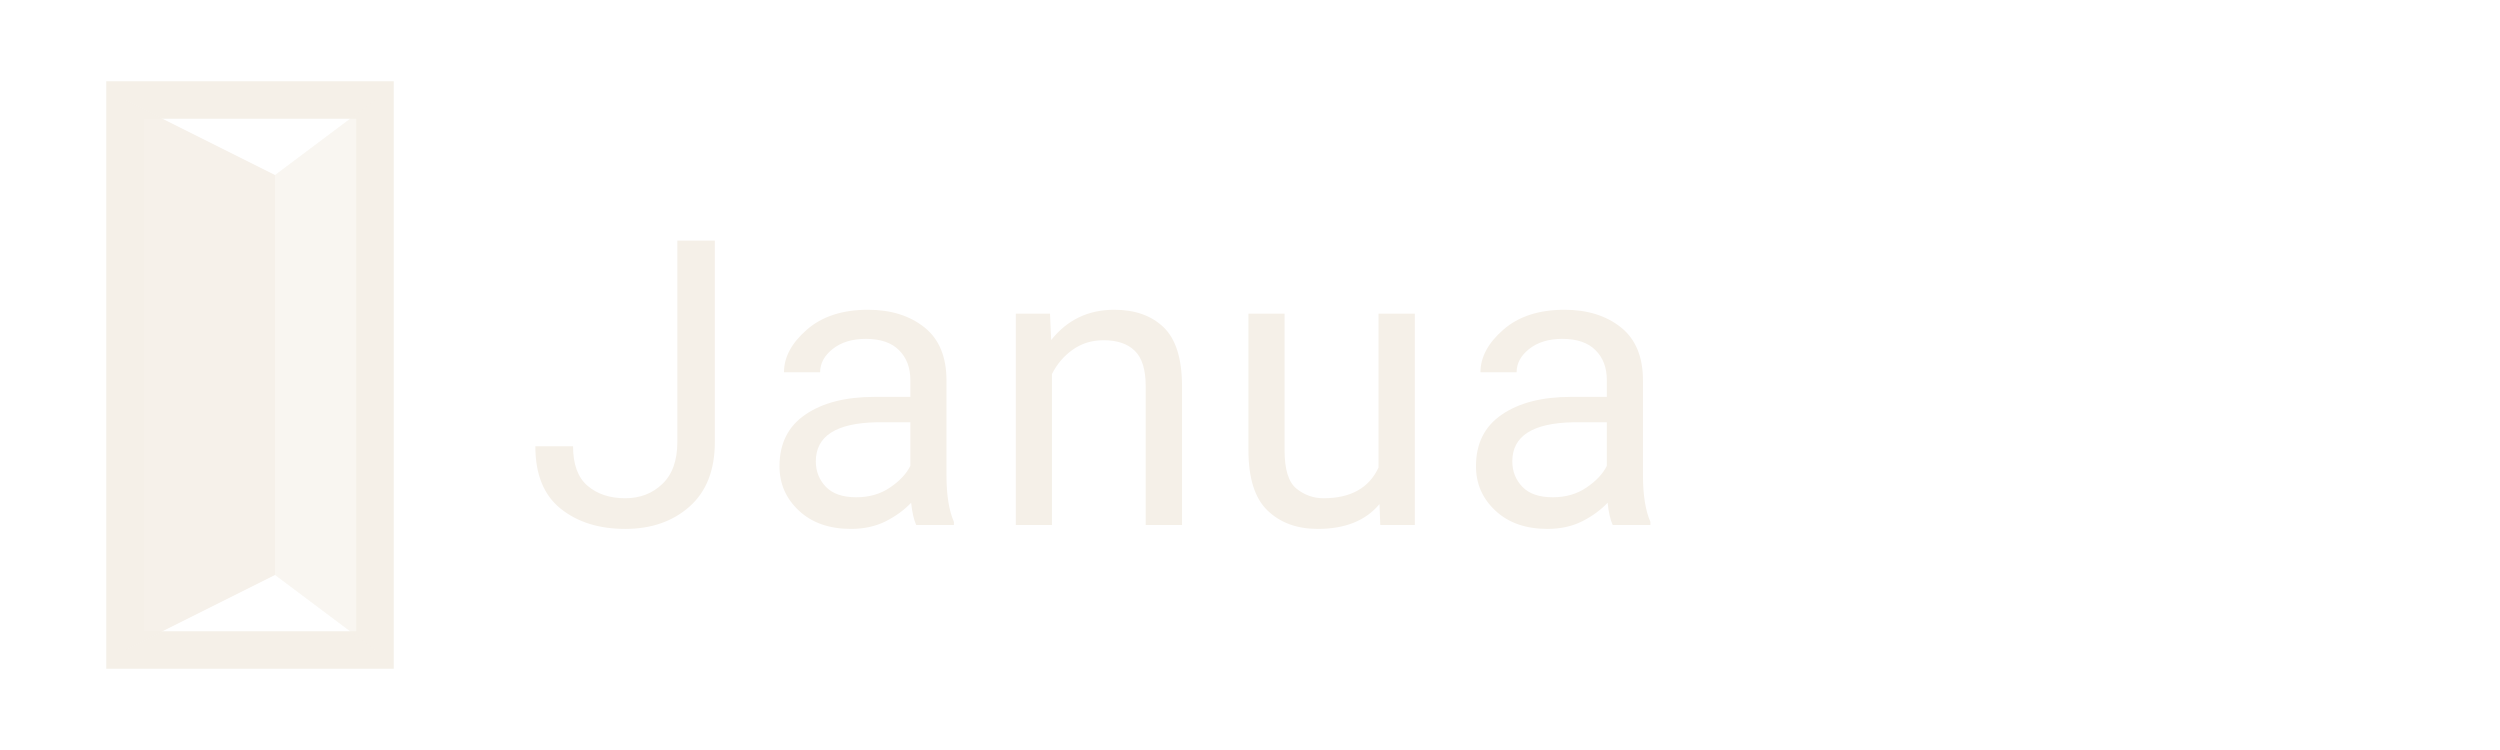
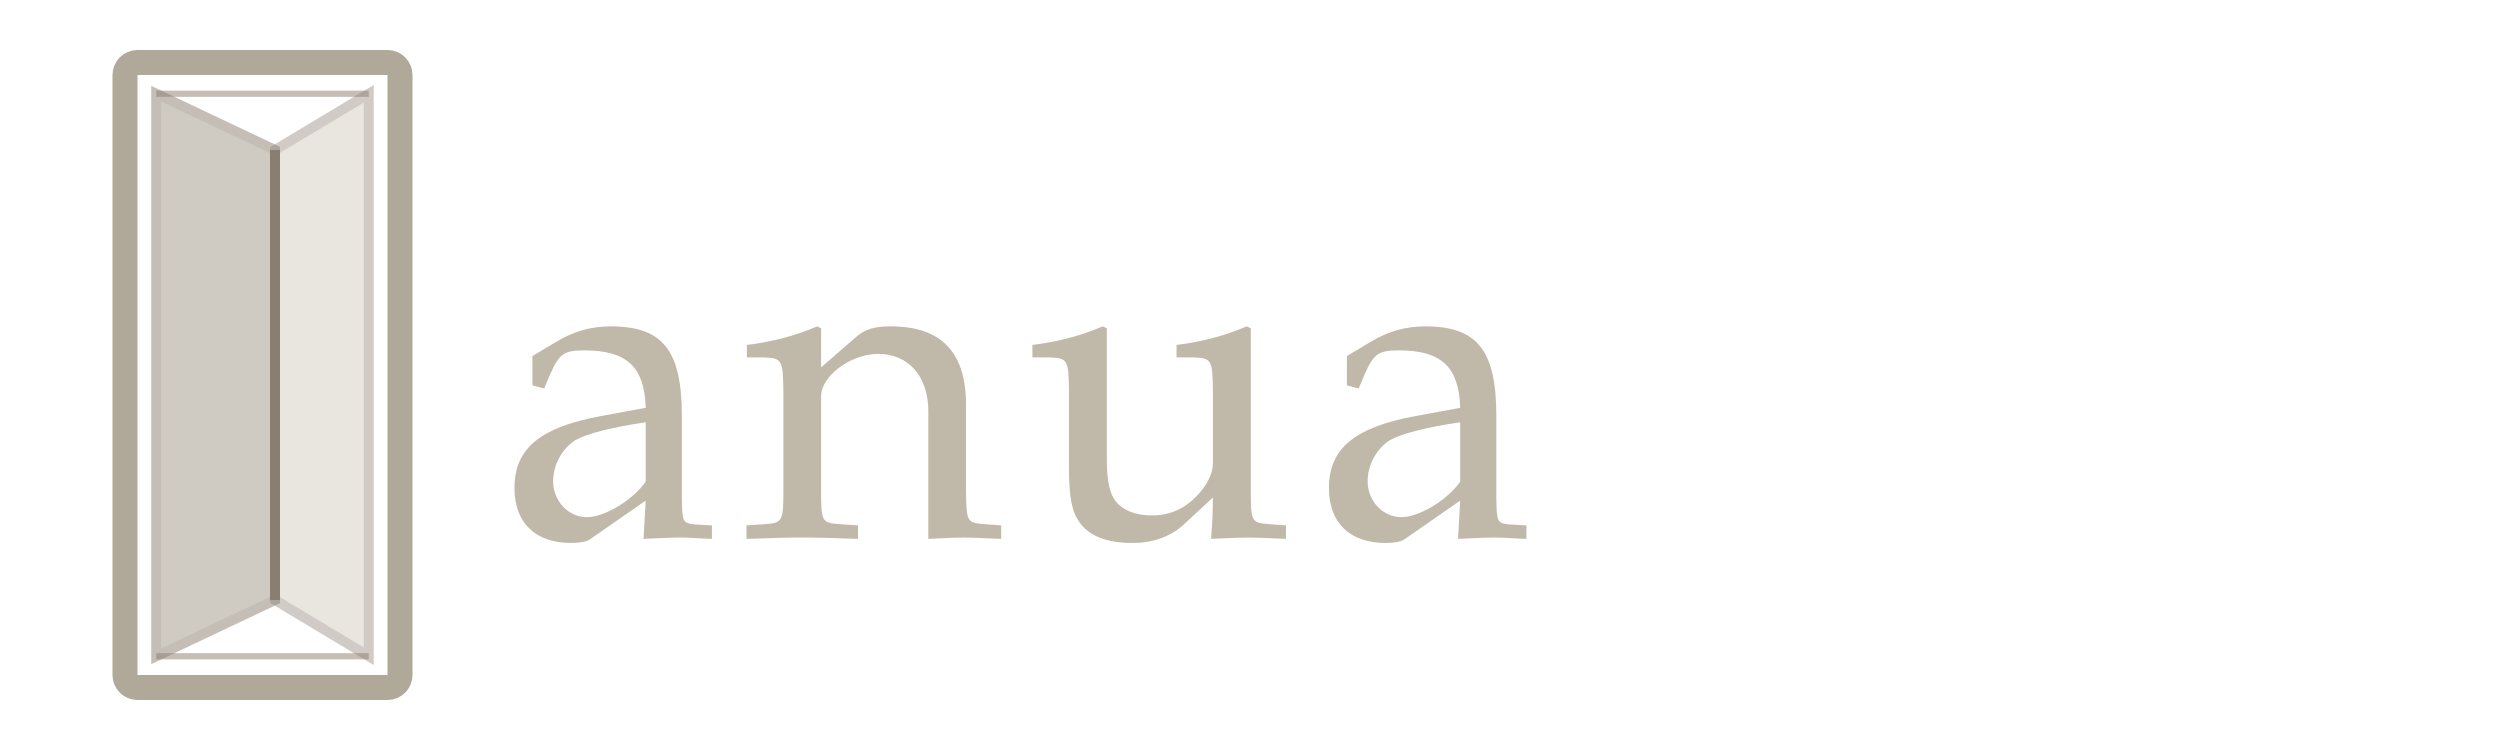
<svg xmlns="http://www.w3.org/2000/svg" width="200" height="60" viewBox="0 0 200 60">
-   <g fill="#f5f0e8">
-     <path d="M10 8 L10 52 L30 52 L30 8 Z" fill="none" stroke="#f5f0e8" stroke-width="3" />
-     <path d="M10 8 L22 14 L22 46 L10 52 Z" fill="#f5f0e8" opacity="0.9" />
-     <path d="M22 14 L30 8 L30 52 L22 46 Z" fill="#f5f0e8" opacity="0.6" />
+   <g transform="translate(8, 5)">
+     <rect x="2" y="0" width="22" height="50" rx="1" fill="none" stroke="#b0a898" stroke-width="2" />
+     <path d="M4.5 2.5 L14 7 L14 43 L4.5 47.5 Z" fill="#a09888" opacity="0.5" stroke="#8a7e70" stroke-width="0.8" />
+     <path d="M14 7 L21.5 2.5 L21.5 47.5 L14 43 Z" fill="#c8beb0" opacity="0.4" stroke="#8a7e70" stroke-width="0.8" />
+     <line x1="14" y1="7" x2="14" y2="43" stroke="#8a7e70" stroke-width="0.8" />
+     <line x1="4.5" y1="2.5" x2="21.5" y2="2.5" stroke="#8a7e70" stroke-width="0.5" opacity="0.5" />
+     <line x1="4.5" y1="47.5" x2="21.5" y2="47.5" stroke="#8a7e70" stroke-width="0.5" opacity="0.5" />
  </g>
-   <text x="42" y="42" font-family="system-ui, -apple-system, 'Segoe UI', Roboto, sans-serif" font-size="32" font-weight="400" fill="#f5f0e8" letter-spacing="1">
-     Janua
+   <text x="40" y="43" font-family="'Palatino Linotype', 'Book Antiqua', Palatino, 'Times New Roman', serif" font-size="36" font-weight="300" fill="#c0b8a8" letter-spacing="1.5">
+     anua
  </text>
</svg>
